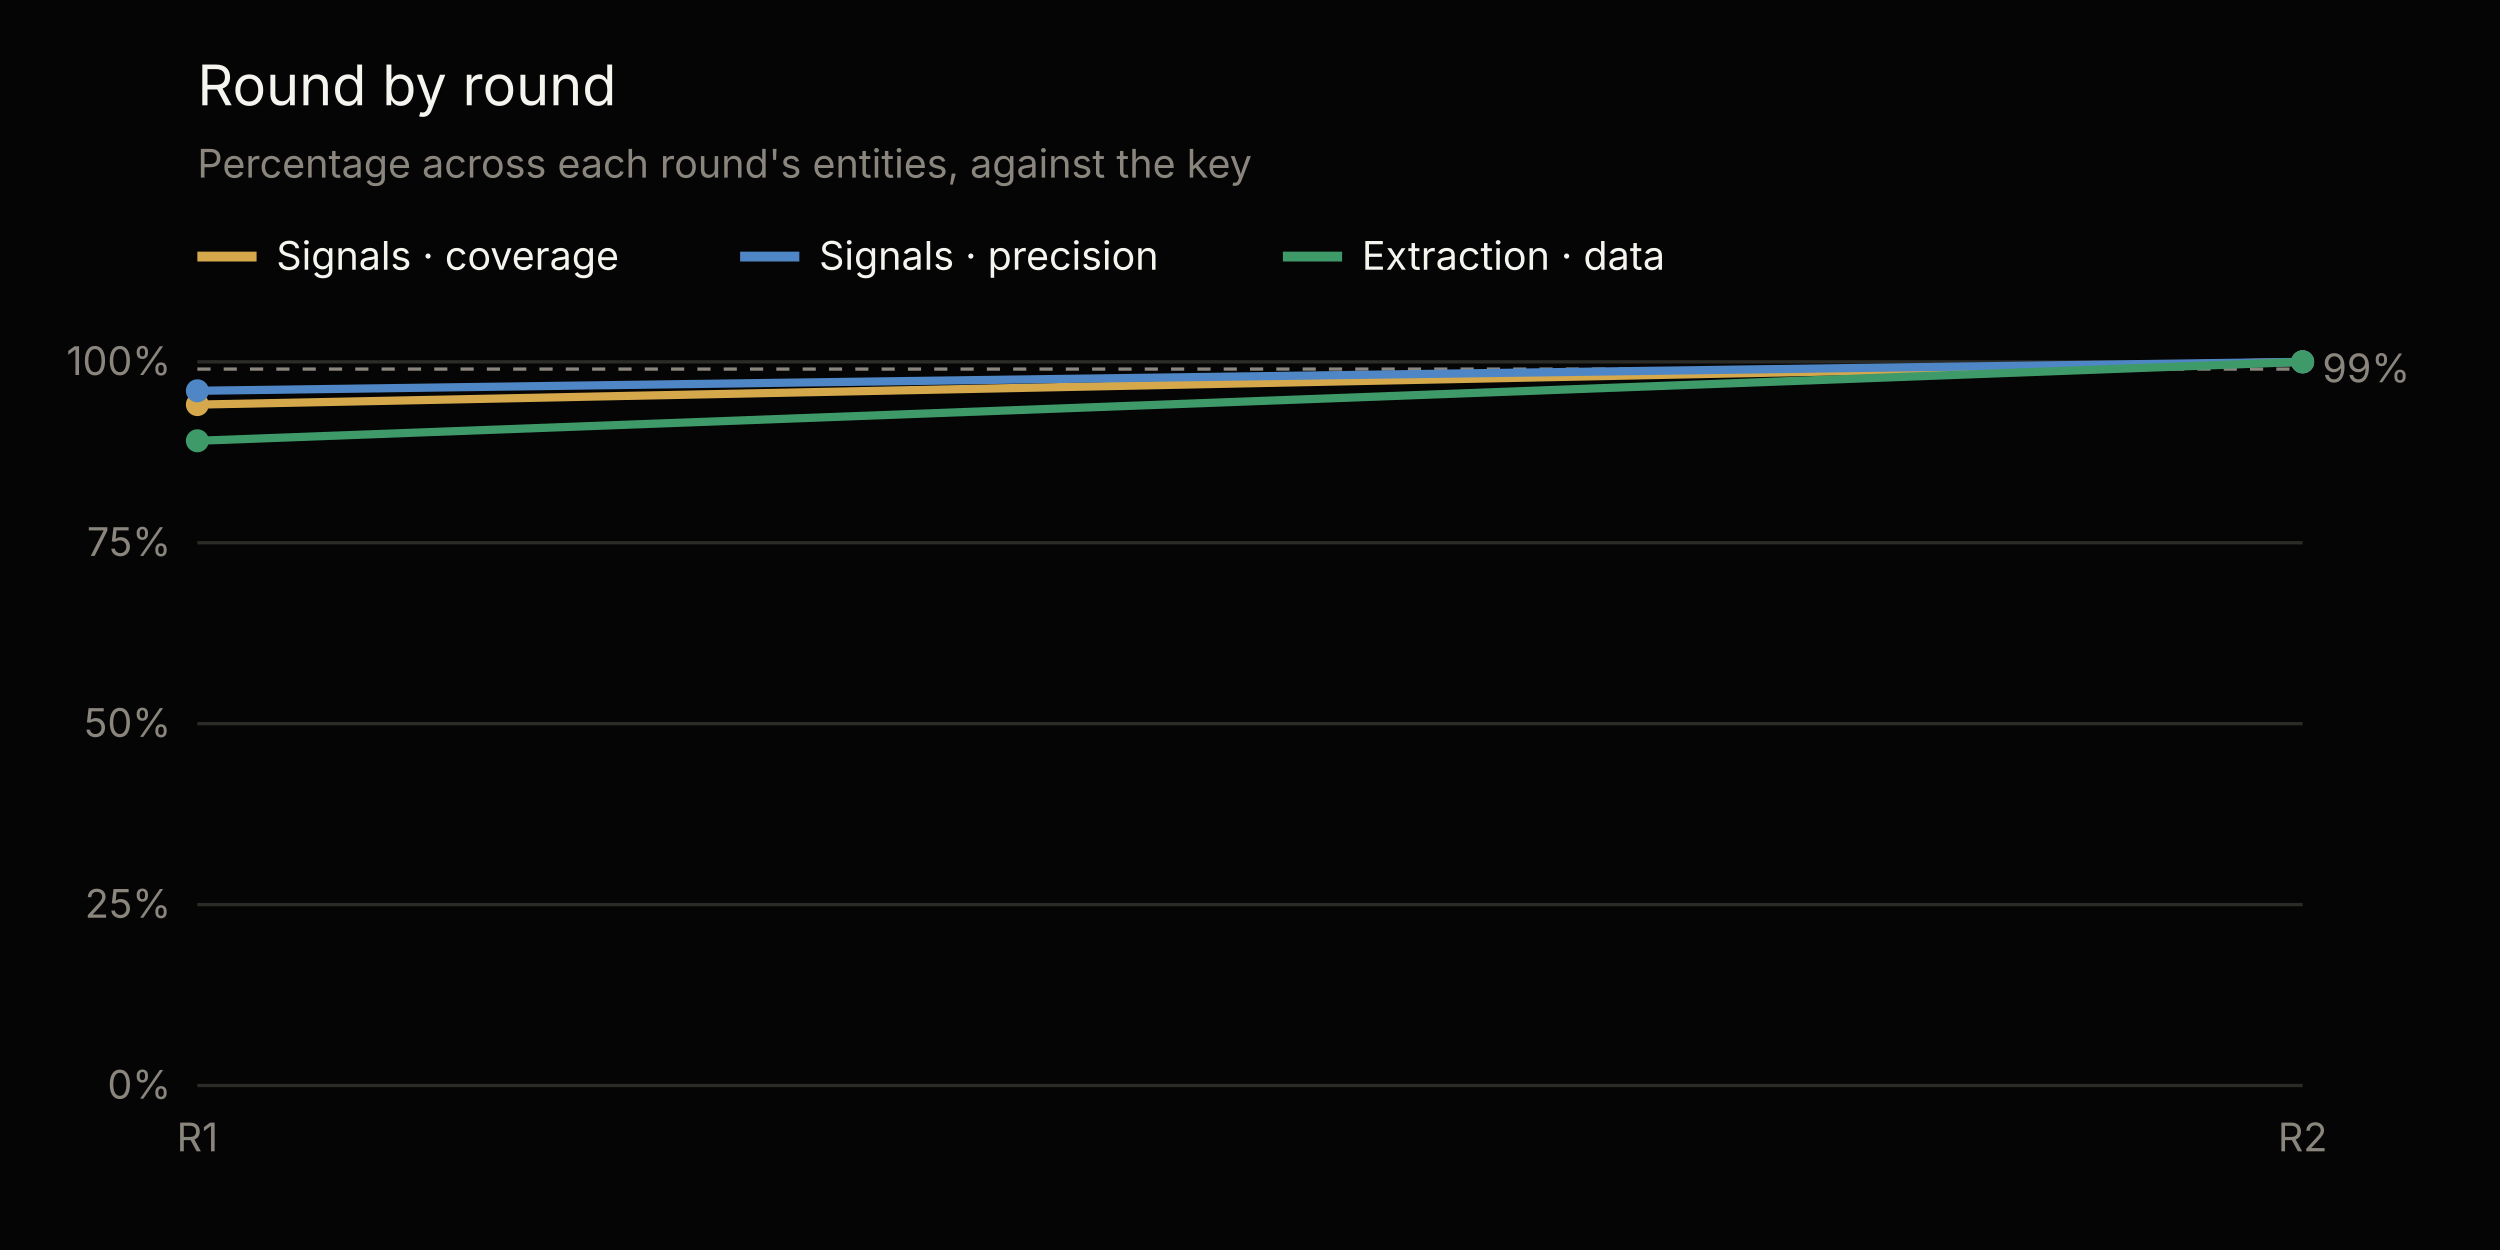
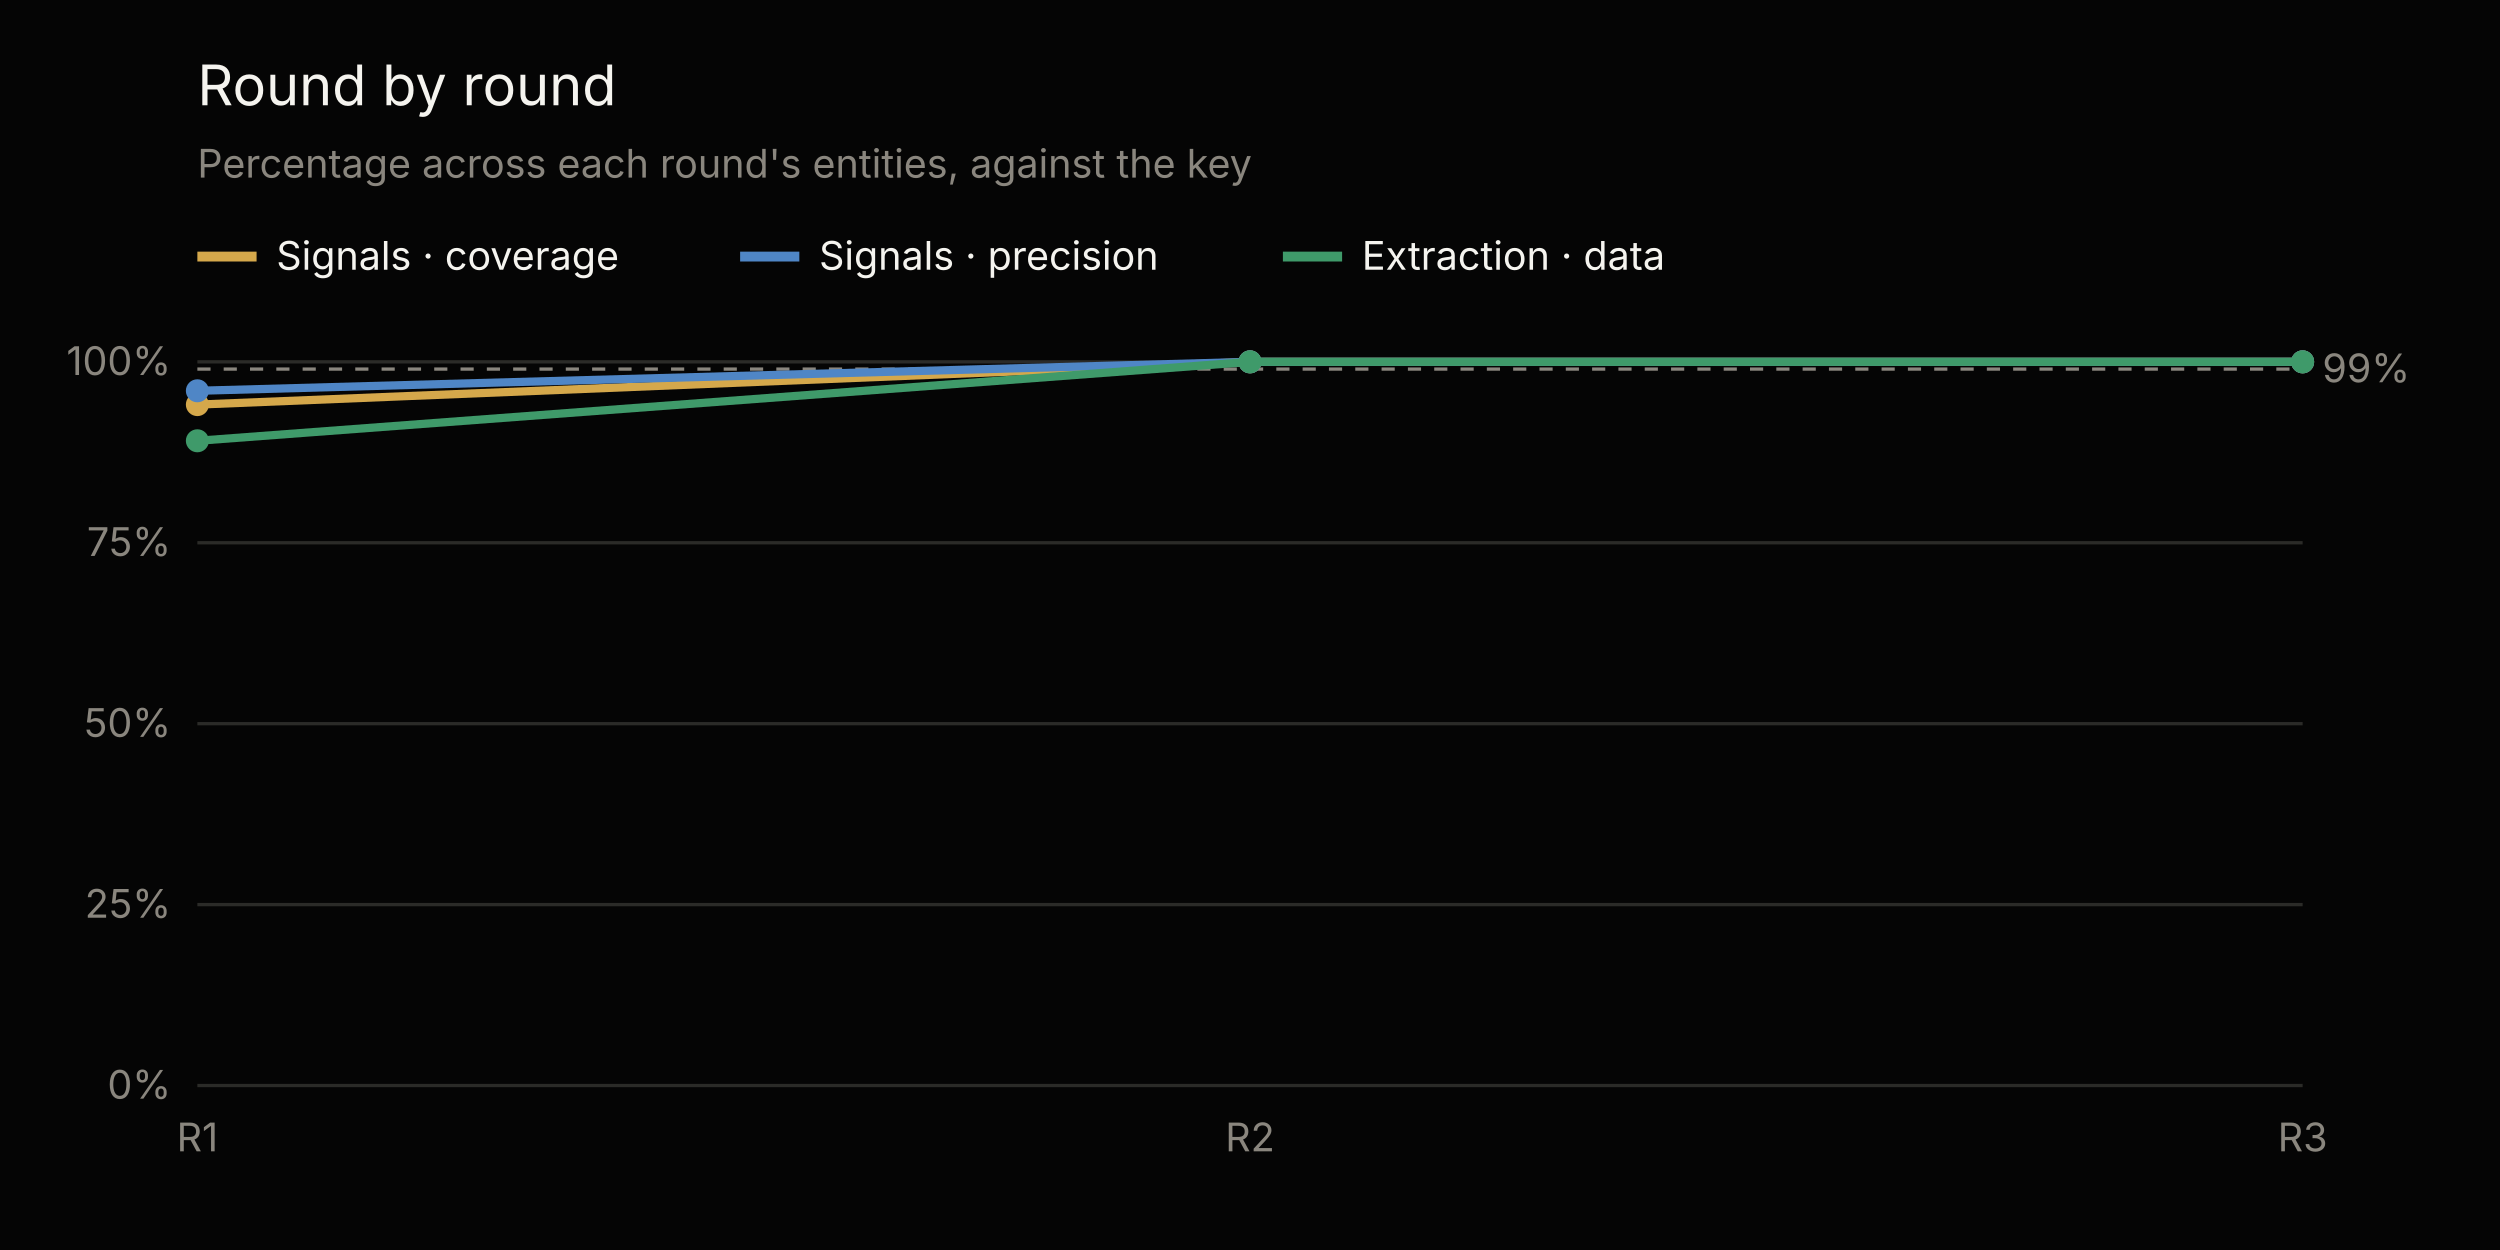
<svg xmlns="http://www.w3.org/2000/svg" viewBox="0 0 760 380" font-family="Inter, Arial, sans-serif" font-size="12">
  <rect width="760" height="380" fill="#050505" />
  <text x="60" y="32" font-size="17" fill="#f5f4ef">Round by round</text>
  <text x="60" y="54" fill="#8a867e">Percentage across each round's entities, against the key</text>
  <line x1="60" x2="78" y1="78" y2="78" stroke="#d5a84b" stroke-width="3" />
  <text x="84" y="82" fill="#f5f4ef">Signals · coverage</text>
  <line x1="225" x2="243" y1="78" y2="78" stroke="#4f86c6" stroke-width="3" />
  <text x="249" y="82" fill="#f5f4ef">Signals · precision</text>
  <line x1="390" x2="408" y1="78" y2="78" stroke="#3f9a6a" stroke-width="3" />
  <text x="414" y="82" fill="#f5f4ef">Extraction · data</text>
  <line x1="60" x2="700" y1="330.0" y2="330.0" stroke="#2b2b28" />
  <text x="52" y="334.0" text-anchor="end" fill="#8a867e">0%</text>
  <line x1="60" x2="700" y1="275.0" y2="275.0" stroke="#2b2b28" />
  <text x="52" y="279.0" text-anchor="end" fill="#8a867e">25%</text>
  <line x1="60" x2="700" y1="220.0" y2="220.0" stroke="#2b2b28" />
  <text x="52" y="224.0" text-anchor="end" fill="#8a867e">50%</text>
  <line x1="60" x2="700" y1="165.0" y2="165.0" stroke="#2b2b28" />
  <text x="52" y="169.0" text-anchor="end" fill="#8a867e">75%</text>
  <line x1="60" x2="700" y1="110.0" y2="110.0" stroke="#2b2b28" />
  <text x="52" y="114.0" text-anchor="end" fill="#8a867e">100%</text>
  <line x1="60" x2="700" y1="112.2" y2="112.2" stroke="#8a867e" stroke-dasharray="4 4" />
  <text x="706" y="116.2" fill="#8a867e">99%</text>
  <text x="60.0" y="350" text-anchor="middle" fill="#8a867e">R1</text>
-   <text x="700.0" y="350" text-anchor="middle" fill="#8a867e">R2</text>
-   <path d="M60.0,123.0 L700.0,110.0" fill="none" stroke="#d5a84b" stroke-width="2.5" />
+   <text x="380.0" y="350" text-anchor="middle" fill="#8a867e">R2</text>
+   <text x="700.0" y="350" text-anchor="middle" fill="#8a867e">R3</text>
+   <path d="M60.0,123.0 L380.0,110.0 L700.0,110.0" fill="none" stroke="#d5a84b" stroke-width="2.5" />
  <circle cx="60.0" cy="123.0" r="3.5" fill="#d5a84b" />
+   <circle cx="380.0" cy="110.0" r="3.5" fill="#d5a84b" />
  <circle cx="700.0" cy="110.0" r="3.5" fill="#d5a84b" />
-   <path d="M60.0,118.8 L700.0,110.0" fill="none" stroke="#4f86c6" stroke-width="2.5" />
+   <path d="M60.0,118.8 L380.0,110.0 L700.0,110.0" fill="none" stroke="#4f86c6" stroke-width="2.5" />
  <circle cx="60.0" cy="118.8" r="3.5" fill="#4f86c6" />
+   <circle cx="380.0" cy="110.0" r="3.5" fill="#4f86c6" />
  <circle cx="700.0" cy="110.0" r="3.5" fill="#4f86c6" />
-   <path d="M60.0,134.0 L700.0,110.0" fill="none" stroke="#3f9a6a" stroke-width="2.5" />
+   <path d="M60.0,134.0 L380.0,110.0 L700.0,110.0" fill="none" stroke="#3f9a6a" stroke-width="2.5" />
  <circle cx="60.0" cy="134.0" r="3.5" fill="#3f9a6a" />
+   <circle cx="380.0" cy="110.0" r="3.5" fill="#3f9a6a" />
  <circle cx="700.0" cy="110.0" r="3.5" fill="#3f9a6a" />
</svg>
